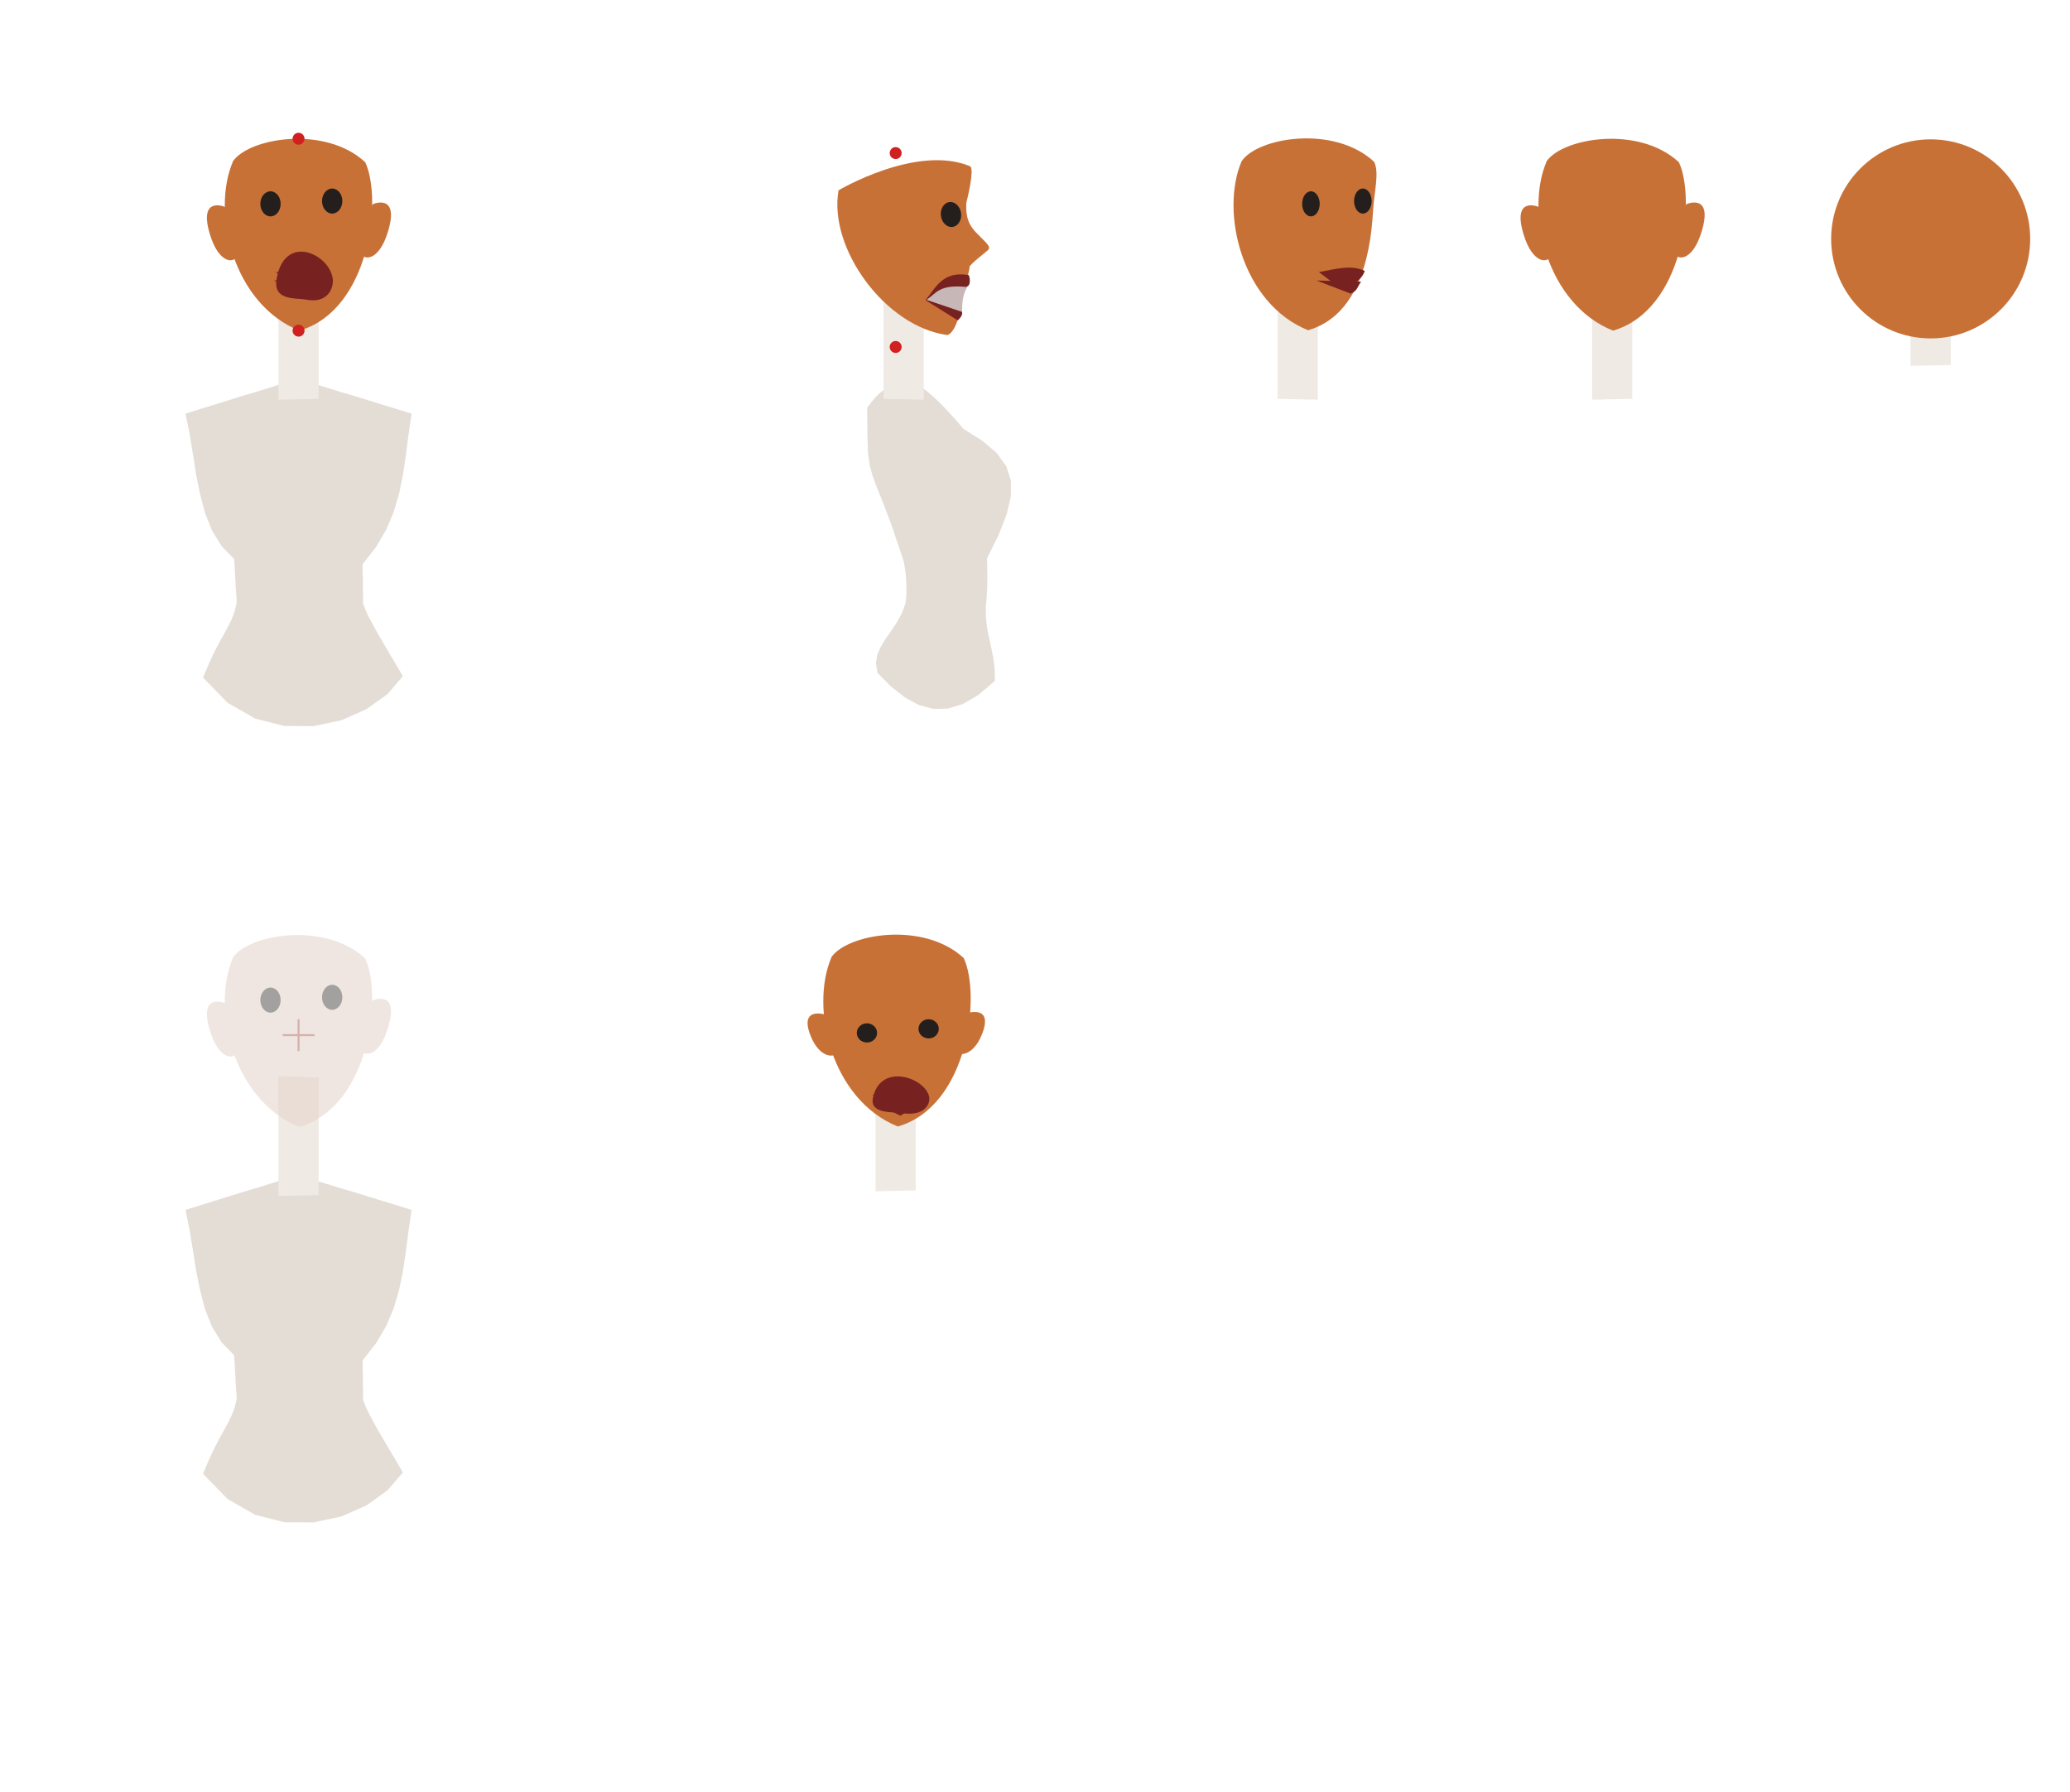
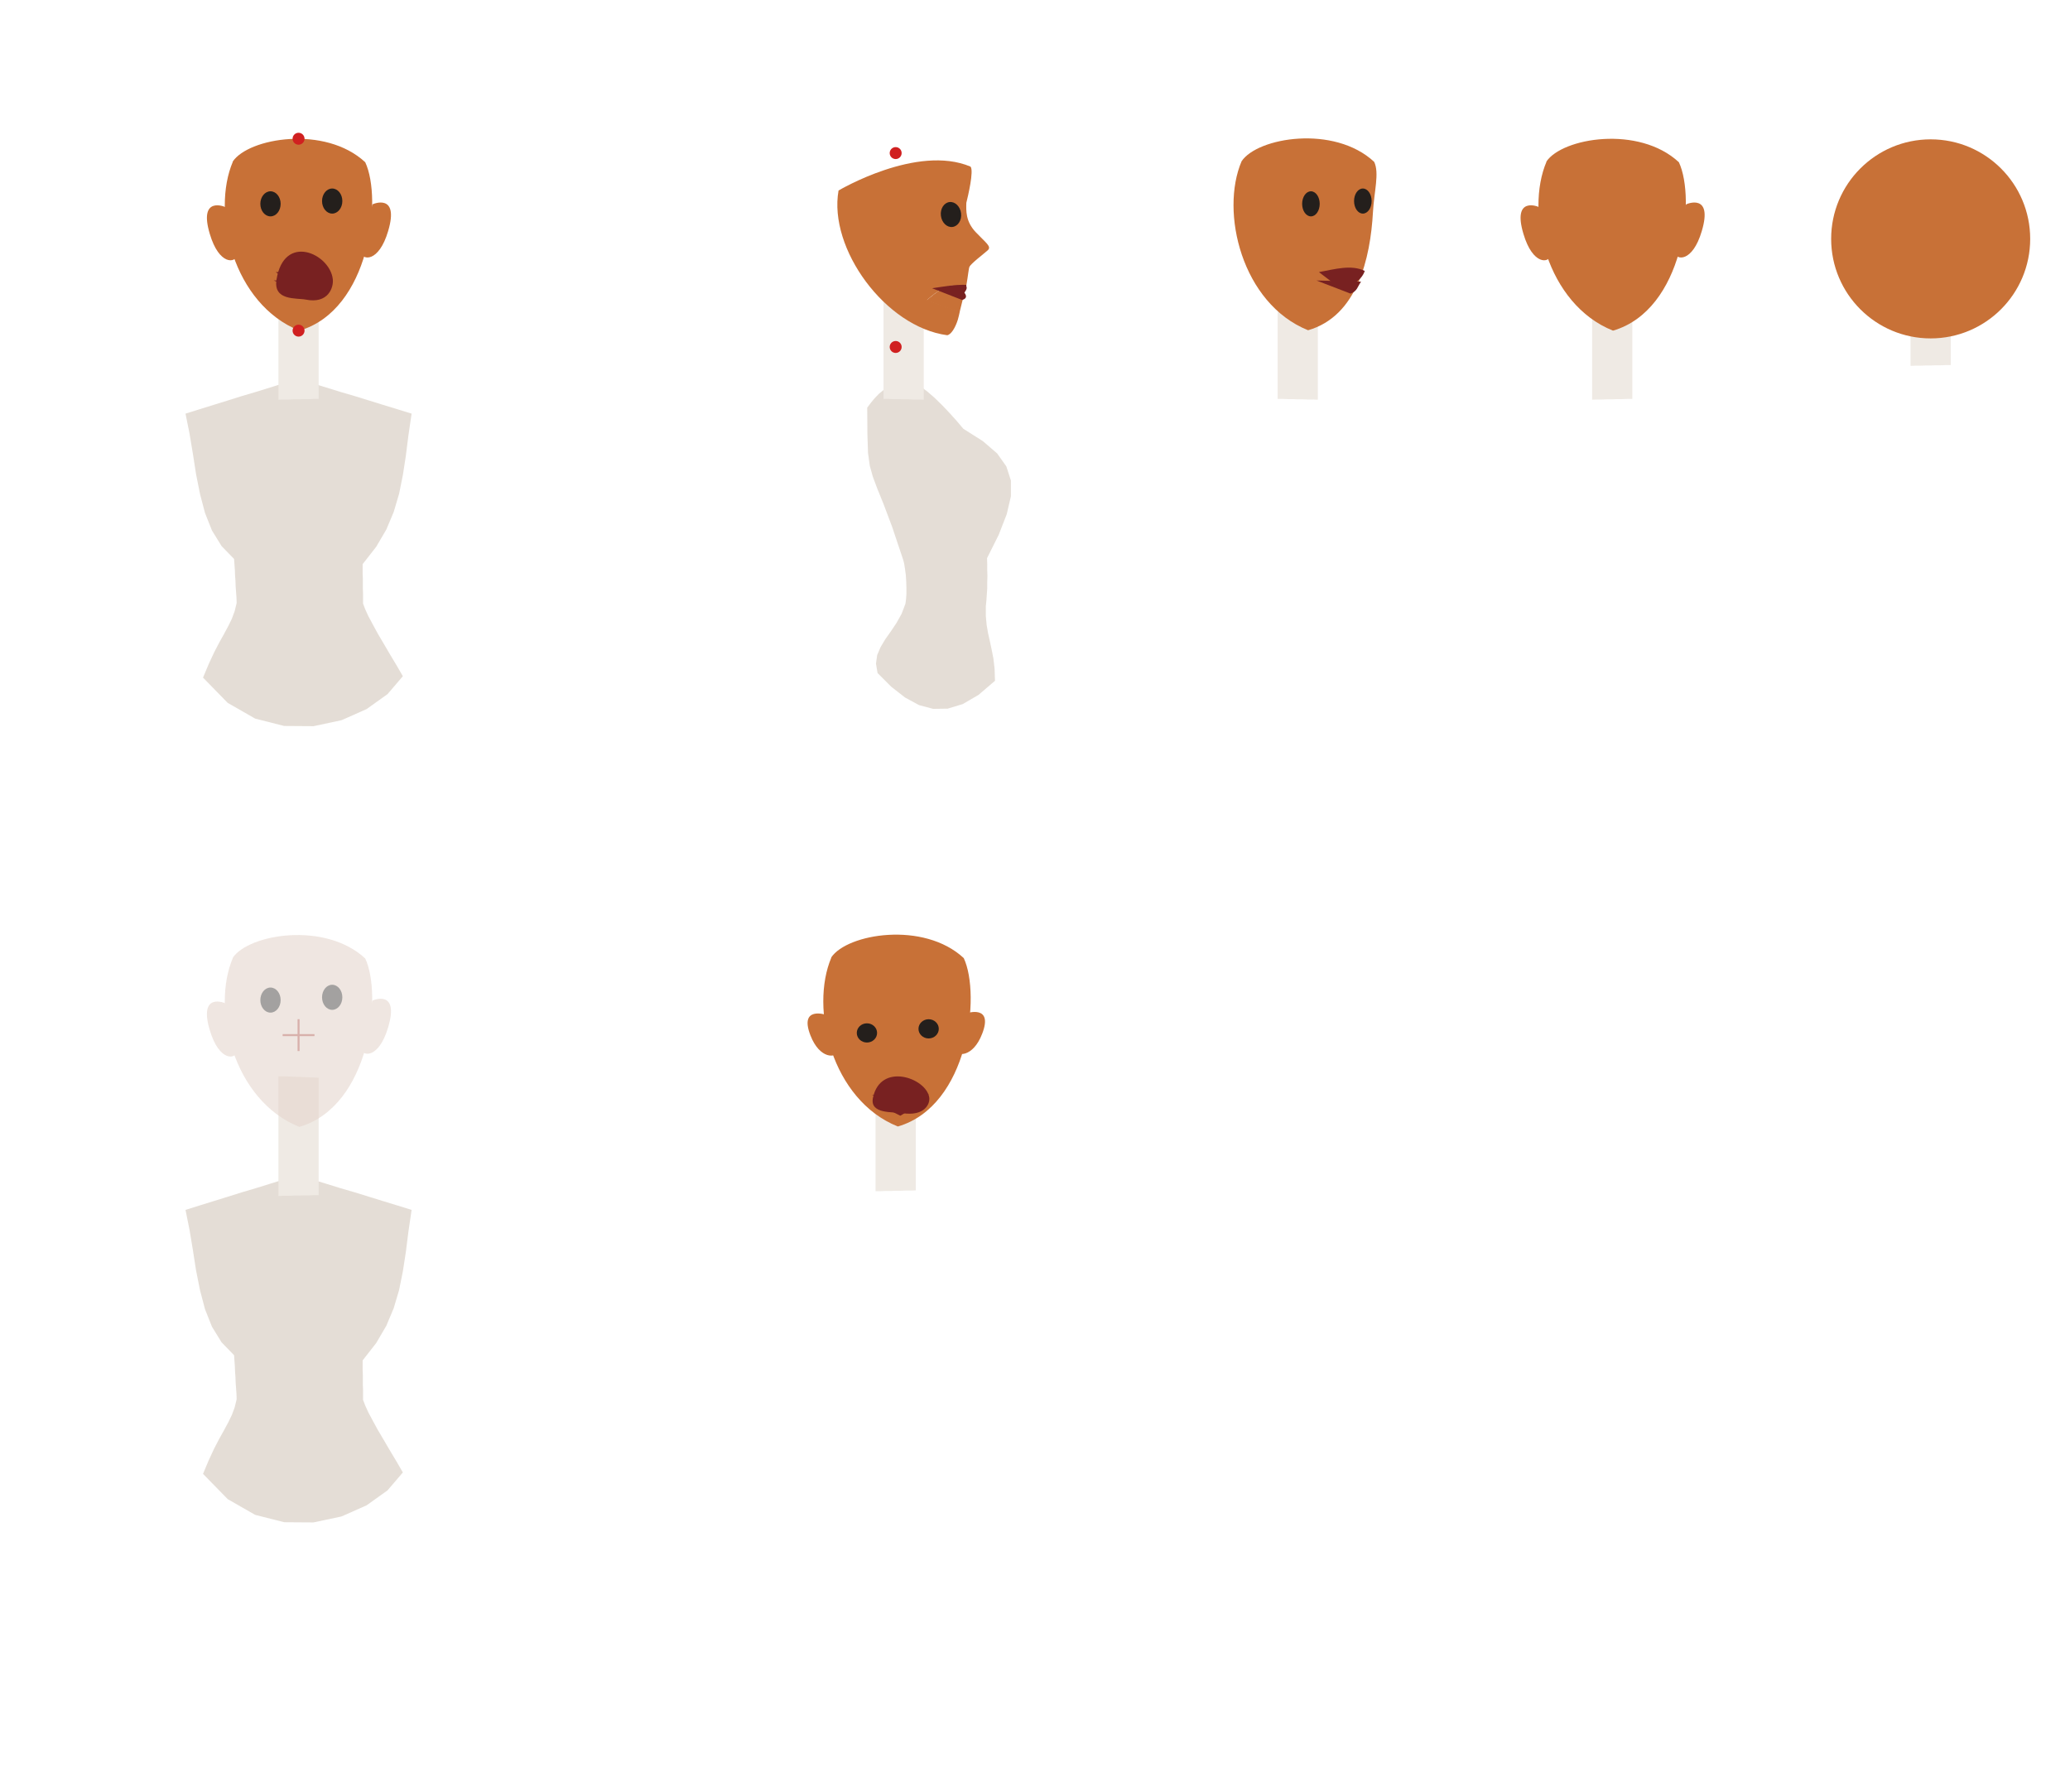
<svg xmlns="http://www.w3.org/2000/svg" width="2080" height="1800" viewBox="-1.5 -1.2 10.4 9" version="1.1" id="svg747" xml:space="preserve">
  <defs id="defs751" />
  <g id="g48">
    <g opacity="0.7" id="g8">
      <path d="M-0.568 0.878L-0.498 0.856L-0.427 0.834L-0.356 0.812L-0.286 0.79L-0.215 0.769L-0.144 0.747L-0.074 0.725L-0.003 0.703L0.068 0.725L0.14 0.747L0.211 0.769L0.283 0.79L0.354 0.812L0.425 0.834L0.497 0.856L0.568 0.878L0.552 0.987L0.539 1.09L0.524 1.187L0.505 1.281L0.478 1.372L0.441 1.46L0.39 1.547L0.322 1.634L0.322 1.659L0.322 1.683L0.323 1.708L0.323 1.733L0.323 1.757L0.324 1.782L0.324 1.807L0.324 1.832L0.335 1.861L0.351 1.896L0.373 1.937L0.398 1.983L0.427 2.032L0.458 2.085L0.491 2.14L0.524 2.197L0.447 2.287L0.342 2.362L0.216 2.418L0.075 2.448L-0.072 2.447L-0.218 2.41L-0.356 2.331L-0.48 2.204L-0.451 2.135L-0.424 2.077L-0.398 2.027L-0.374 1.984L-0.353 1.945L-0.335 1.908L-0.321 1.87L-0.311 1.829L-0.312 1.801L-0.314 1.774L-0.316 1.746L-0.317 1.719L-0.319 1.691L-0.32 1.664L-0.322 1.636L-0.324 1.608L-0.387 1.543L-0.435 1.465L-0.47 1.377L-0.495 1.282L-0.515 1.182L-0.531 1.079L-0.548 0.977Z" fill="#d9cfc4" />
      <path d="M-0.101 0.808L-0.101 0.733L-0.101 0.657L-0.101 0.582L-0.101 0.507L-0.101 0.432L-0.101 0.357L-0.101 0.282L-0.101 0.207L-0.076 0.207L-0.05 0.208L-0.025 0.209L0 0.21L0.025 0.211L0.05 0.212L0.076 0.213L0.101 0.214L0.101 0.287L0.101 0.361L0.101 0.435L0.101 0.509L0.101 0.582L0.101 0.656L0.101 0.73L0.101 0.804L0.076 0.804L0.051 0.805L0.025 0.805L0 0.806L-0.025 0.806L-0.051 0.807L-0.076 0.807Z" fill="#e8e1d9" />
      <path d="M-0.08 0H0.08M0 -0.08V0.08" stroke="#b04040" stroke-width="0.01" fill="none" />
    </g>
    <g id="g16">
      <path style="fill:#c87137;fill-opacity:1;stroke-width:0.015" d="m -0.331,-0.388 c 0.08,-0.12 0.465,-0.184 0.666,0.003 0.087,0.185 0.024,0.743 -0.331,0.846 -0.333,-0.133 -0.443,-0.594 -0.334,-0.849 z" id="path10" />
      <path style="fill:#c87137;fill-opacity:1;stroke-width:0.015" d="m 0.312,0.066 0.059,-0.239 c 9.196e-4,-0.002 0.137,-0.06 0.079,0.134 -0.047,0.159 -0.131,0.148 -0.138,0.105 z" id="path12" />
      <path style="fill:#c87137;fill-opacity:1;stroke-width:0.015" d="m -0.308,0.08 -0.059,-0.239 c -9.204e-4,-0.002 -0.137,-0.06 -0.079,0.134 0.047,0.159 0.131,0.148 0.138,0.105 z" id="path14" />
    </g>
    <g id="g22">
      <ellipse style="fill:#241f1c;stroke-width:0.015" cx="-0.141" cy="-0.176" rx="0.051" ry="0.063" id="ellipse18" />
      <ellipse style="fill:#241f1c;stroke-width:0.015" cx="0.169" cy="-0.19" rx="0.051" ry="0.063" id="ellipse20" />
    </g>
    <g id="g28">
      <g id="g26">
        <path style="fill:#782121;fill-opacity:1;stroke-width:0.015" d="m -0.125,0.209 0.288,-0.004 -0.13,0.068 z" id="path24" />
      </g>
    </g>
    <g id="g34">
      <g id="g32">
        <path style="fill:#782121;fill-opacity:1;stroke-width:0.015" d="m -0.115,0.167 0.257,-0.006 -0.122,0.095 z" id="path30" />
      </g>
    </g>
    <g id="g40">
      <g id="g38">
        <path style="fill:#782121;fill-opacity:1;stroke-width:0.015" d="M -0.111,0.206 C -0.074,-0.032 0.157,0.074 0.172,0.202 0.177,0.243 0.15,0.328 0.036,0.305 -0.011,0.296 -0.127,0.312 -0.111,0.206 Z" id="path36" />
      </g>
    </g>
    <g id="g46">
      <circle cx="0" cy="-0.503" r="0.03" fill="#d02020" id="circle42" />
      <circle cx="0" cy="0.461" r="0.03" fill="#d02020" id="circle44" />
    </g>
  </g>
  <g transform="translate(3 0)" id="g96">
    <g opacity="0.7" id="g56">
      <path d="M0.34 0.954L0.307 0.915L0.271 0.875L0.233 0.835L0.195 0.798L0.158 0.766L0.123 0.74L0.093 0.723L0.068 0.718L0.028 0.721L-0.006 0.73L-0.036 0.743L-0.062 0.76L-0.085 0.779L-0.106 0.801L-0.125 0.824L-0.143 0.848L-0.142 0.983L-0.139 1.075L-0.13 1.14L-0.115 1.194L-0.093 1.253L-0.061 1.332L-0.018 1.446L0.038 1.613L0.043 1.633L0.047 1.659L0.051 1.689L0.053 1.722L0.054 1.754L0.054 1.784L0.052 1.811L0.049 1.833L0.03 1.883L0.005 1.928L-0.023 1.97L-0.052 2.011L-0.076 2.051L-0.093 2.091L-0.099 2.134L-0.091 2.181L-0.022 2.25L0.047 2.304L0.117 2.342L0.188 2.361L0.261 2.36L0.337 2.337L0.416 2.291L0.499 2.22L0.497 2.16L0.491 2.108L0.482 2.062L0.473 2.02L0.464 1.98L0.457 1.939L0.453 1.895L0.453 1.845L0.456 1.815L0.458 1.785L0.46 1.755L0.46 1.725L0.461 1.695L0.46 1.665L0.46 1.635L0.459 1.604L0.518 1.486L0.558 1.383L0.579 1.293L0.579 1.214L0.556 1.143L0.51 1.078L0.438 1.016Z" fill="#d9cfc4" />
      <path d="M0.141 0.808L0.141 0.733L0.141 0.657L0.141 0.582L0.141 0.507L0.141 0.432L0.141 0.357L0.141 0.282L0.141 0.207L0.116 0.207L0.09 0.208L0.065 0.209L0.04 0.21L0.015 0.211L-0.01 0.212L-0.036 0.213L-0.061 0.214L-0.061 0.287L-0.061 0.361L-0.061 0.435L-0.061 0.509L-0.061 0.582L-0.061 0.656L-0.061 0.73L-0.061 0.804L-0.036 0.804L-0.011 0.805L0.015 0.805L0.04 0.806L0.065 0.806L0.091 0.807L0.116 0.807Z" fill="#e8e1d9" />
      <path d="M-0.08 0H0.08M0 -0.08V0.08" stroke="#b04040" stroke-width="0.01" fill="none" />
    </g>
    <g id="g62">
-       <path style="fill:#c87137;fill-opacity:1;stroke:none;stroke-width:0.01;stroke-opacity:1" d="m -1.624,-0.363 c 0.018,0.02 -0.013,0.15 -0.021,0.182 -0.001,0.039 -0.004,0.093 0.047,0.147 0.051,0.054 0.081,0.072 0.061,0.091 -0.02,0.018 -0.085,0.067 -0.092,0.083 0.003,0.007 -0.017,0.077 -0.035,0.152 -0.01,0.041 -0.013,0.08 -0.024,0.114 -0.013,0.041 -0.034,0.074 -0.053,0.077 -0.31,-0.041 -0.598,-0.435 -0.546,-0.727 0,0 0.394,-0.234 0.663,-0.12 z" id="path1100" transform="translate(2)" />
+       <path style="fill:#c87137;fill-opacity:1;stroke:none;stroke-width:0.01;stroke-opacity:1" d="m -1.624,-0.363 c 0.018,0.02 -0.013,0.15 -0.021,0.182 -0.001,0.039 -0.004,0.093 0.047,0.147 0.051,0.054 0.081,0.072 0.061,0.091 -0.02,0.018 -0.085,0.067 -0.092,0.083 -0.004,0.005 -0.007,0.044 -0.016,0.094 -0.098,-0.016 -0.148,0.032 -0.198,0.073 l 0.165,0.059 c -0.003,0.014 -0.006,0.028 -0.01,0.041 -0.013,0.041 -0.034,0.074 -0.053,0.077 -0.31,-0.041 -0.598,-0.435 -0.546,-0.727 0,0 0.394,-0.234 0.663,-0.12 z" id="path1100" transform="translate(2)" />
    </g>
    <g id="g68">
      <g transform="rotate(-6.822044,-0.00126443,0.6195179)" id="g66">
        <ellipse style="fill:#241f1c;stroke-width:0.015" cx="0.364" cy="-0.084" rx="0.051" ry="0.063" id="ellipse64" />
      </g>
    </g>
-     <g id="g74" style="display:none">
-       <g transform="matrix(0.9929199,-0.08436695,0.1187859,0.7052151,-0.1041606,0.0877478)" id="g72" style="stroke-width:1.187">
-         <path style="fill:#782121;fill-opacity:1;stroke-width:0.018" d="m 0.273,0.224 0.14,0.1 c 0.028,-0.008 0.021,-0.032 0.012,-0.051 0.031,-0.011 0.018,-0.036 0.021,-0.053 -0.059,-0.01 -0.116,-4.428e-4 -0.174,0.003 z" id="path70" />
-       </g>
+     <g id="g74" style="display:inline">
+       <path style="fill:#c87137;fill-opacity:1;stroke:none;stroke-width:0.01" d="M 0.355,0.232 0.321,0.369 0.154,0.309 C 0.2,0.275 0.253,0.214 0.355,0.232 Z" id="path1227" />
+       <path style="fill:#782121;fill-opacity:1;stroke-width:0.015" d="m 0.183,0.248 0.151,0.059 c 0.027,-0.008 0.021,-0.024 0.011,-0.037 0.021,-0.026 0.007,-0.03 0.01,-0.039 -0.06,-0.002 -0.115,0.009 -0.172,0.017 z" id="path70" />
    </g>
    <g id="g80" style="display:none">
-       <g transform="matrix(0.9929199,-0.1201097,0.1187859,1.003985,-0.105534,0.03611114)" id="g72-4" style="stroke-width:0.994">
-         <path style="fill:#782121;fill-opacity:1;stroke-width:0.015" d="m 0.273,0.224 0.14,0.1 c 0.028,-0.008 0.021,-0.032 0.012,-0.051 0.031,-0.011 0.018,-0.036 0.021,-0.053 -0.059,-0.01 -0.116,-4.428e-4 -0.174,0.003 z" id="path70-3" />
-       </g>
-     </g>
-     <g id="g88">
-       <g transform="rotate(-6.82204,0.5158848,0.9438538)" id="g86">
-         <path style="fill:#782121;fill-opacity:1;stroke-width:0.015" d="m 0.228,0.269 0.149,0.12 c 0.016,-0.012 0.029,-0.025 0.026,-0.042 0.005,-0.044 -0.004,-0.091 0.04,-0.121 0.016,-0.003 0.022,-0.029 0.016,-0.056 C 0.331,0.13 0.283,0.217 0.228,0.269 Z" id="path82" />
-         <path style="display:inline;fill:#c8b7b7;fill-opacity:1;stroke-width:0.019" d="m 0.228,0.269 0.153,0.123 c 0.009,-0.077 0.022,-0.155 0.05,-0.209 -0.129,-0.041 -0.149,0.034 -0.203,0.087 z" transform="matrix(1.0683,0.05780329,0.0578033,0.5920427,-0.02615222,0.09524794)" id="path84" />
-       </g>
+       <path style="fill:#782121;fill-opacity:1;stroke:none;stroke-width:0.01" d="m 0.154,0.308 c 0.051,-0.054 0.096,-0.082 0.17,-0.081 l 0.03,0.005 c 0.008,0.019 0.002,0.032 -0.007,0.051 0,0 -0.057,-0.013 -0.081,-0.01 -0.024,0.004 -0.094,0.027 -0.094,0.027 0.056,0.011 0.118,0.017 0.156,0.024 0.012,0.013 0.006,0.028 -0.008,0.044 0,0 -0.094,-0.032 -0.102,-0.033 -0.008,-0.002 -0.064,-0.028 -0.064,-0.028 z" id="path1225" />
+     </g>
+     <g id="g88" style="display:none">
+       <path style="fill:#782121;fill-opacity:1;stroke:none;stroke-width:0.01" d="m 0.15,0.307 c 0,0 0.036,-0.043 0.04,-0.048 0.005,-0.005 0.043,-0.056 0.069,-0.067 0.027,-0.011 0.109,-0.011 0.109,-0.011 0.008,0.024 7.8655e-4,0.044 -0.008,0.059 -0.061,-0.006 -0.111,-1.8573e-4 -0.161,0.037 -0.013,0.01 -0.043,0.029 -0.043,0.029 0,0 0.046,0.013 0.064,0.016 0.018,0.003 0.11,0.04 0.11,0.04 0.008,0.01 0.003,0.043 -0.02,0.045 C 0.308,0.407 0.249,0.367 0.238,0.357 0.227,0.347 0.152,0.313 0.152,0.313 Z" id="path1031" />
    </g>
    <g id="g94">
      <circle cx="0" cy="-0.431" r="0.03" fill="#d02020" id="circle90" />
      <circle cx="0" cy="0.543" r="0.03" fill="#d02020" id="circle92" />
    </g>
  </g>
  <g transform="translate(0 4)" id="g134">
    <g opacity="0.7" id="g120">
      <path d="M-0.568 0.878L-0.498 0.856L-0.427 0.834L-0.356 0.812L-0.286 0.79L-0.215 0.769L-0.144 0.747L-0.074 0.725L-0.003 0.703L0.068 0.725L0.14 0.747L0.211 0.769L0.283 0.79L0.354 0.812L0.425 0.834L0.497 0.856L0.568 0.878L0.552 0.987L0.539 1.09L0.524 1.187L0.505 1.281L0.478 1.372L0.441 1.46L0.39 1.547L0.322 1.634L0.322 1.659L0.322 1.683L0.323 1.708L0.323 1.733L0.323 1.757L0.324 1.782L0.324 1.807L0.324 1.832L0.335 1.861L0.351 1.896L0.373 1.937L0.398 1.983L0.427 2.032L0.458 2.085L0.491 2.14L0.524 2.197L0.447 2.287L0.342 2.362L0.216 2.418L0.075 2.448L-0.072 2.447L-0.218 2.41L-0.356 2.331L-0.48 2.204L-0.451 2.135L-0.424 2.077L-0.398 2.027L-0.374 1.984L-0.353 1.945L-0.335 1.908L-0.321 1.87L-0.311 1.829L-0.312 1.801L-0.314 1.774L-0.316 1.746L-0.317 1.719L-0.319 1.691L-0.32 1.664L-0.322 1.636L-0.324 1.608L-0.387 1.543L-0.435 1.465L-0.47 1.377L-0.495 1.282L-0.515 1.182L-0.531 1.079L-0.548 0.977Z" fill="#d9cfc4" />
      <path d="M-0.101 0.808L-0.101 0.733L-0.101 0.657L-0.101 0.582L-0.101 0.507L-0.101 0.432L-0.101 0.357L-0.101 0.282L-0.101 0.207L-0.076 0.207L-0.05 0.208L-0.025 0.209L0 0.21L0.025 0.211L0.05 0.212L0.076 0.213L0.101 0.214L0.101 0.287L0.101 0.361L0.101 0.435L0.101 0.509L0.101 0.582L0.101 0.656L0.101 0.73L0.101 0.804L0.076 0.804L0.051 0.805L0.025 0.805L0 0.806L-0.025 0.806L-0.051 0.807L-0.076 0.807Z" fill="#e8e1d9" />
      <path d="M-0.08 0H0.08M0 -0.08V0.08" stroke="#b04040" stroke-width="0.01" fill="none" />
      <g opacity="0.6">
        <g>
          <path style="fill:#d9c3b6;fill-opacity:1;stroke-width:0.015" d="m -0.331,-0.388 c 0.08,-0.12 0.465,-0.184 0.666,0.003 0.087,0.185 0.024,0.743 -0.331,0.846 -0.333,-0.133 -0.443,-0.594 -0.334,-0.849 z" />
          <path style="fill:#d9c3b6;fill-opacity:1;stroke-width:0.015" d="m 0.312,0.066 0.059,-0.239 c 9.196e-4,-0.002 0.137,-0.06 0.079,0.134 -0.047,0.159 -0.131,0.148 -0.138,0.105 z" />
          <path style="fill:#d9c3b6;fill-opacity:1;stroke-width:0.015" d="m -0.308,0.08 -0.059,-0.239 c -9.204e-4,-0.002 -0.137,-0.06 -0.079,0.134 0.047,0.159 0.131,0.148 0.138,0.105 z" />
        </g>
        <g>
          <ellipse style="fill:#241f1c;stroke-width:0.015" cx="-0.141" cy="-0.176" rx="0.051" ry="0.063" />
          <ellipse style="fill:#241f1c;stroke-width:0.015" cx="0.169" cy="-0.19" rx="0.051" ry="0.063" />
        </g>
      </g>
    </g>
    <g id="g122" />
    <g id="g124" />
    <g id="g126" />
    <g id="g128" />
    <g id="g130" />
    <g id="g132" />
  </g>
  <g transform="translate(3 4)" id="g488">
    <g opacity="0.7" id="g140">
      <path d="M-0.101 0.784L-0.101 0.709L-0.101 0.634L-0.101 0.559L-0.101 0.484L-0.101 0.409L-0.101 0.333L-0.101 0.258L-0.101 0.183L-0.076 0.184L-0.05 0.185L-0.025 0.186L0 0.187L0.025 0.188L0.05 0.188L0.076 0.189L0.101 0.19L0.101 0.264L0.101 0.338L0.101 0.411L0.101 0.485L0.101 0.559L0.101 0.633L0.101 0.707L0.101 0.78L0.076 0.781L0.051 0.781L0.025 0.782L0 0.782L-0.025 0.783L-0.051 0.783L-0.076 0.784Z" fill="#e8e1d9" />
      <path d="M-0.08 0H0.08M0 -0.08V0.08" stroke="#b04040" stroke-width="0.01" fill="none" />
    </g>
    <g id="front-down-skin" transform="translate(0,-0.11)">
      <g transform="matrix(1,0,0,0.766,0.0177966,0.1305051)" id="g399">
        <g id="g397">
          <path style="fill:#c87137;fill-opacity:1;stroke-width:0.015" d="m -0.308,0.08 -0.059,-0.239 c -9.204e-4,-0.002 -0.137,-0.06 -0.079,0.134 0.047,0.159 0.131,0.148 0.138,0.105 z" id="path395" />
        </g>
      </g>
      <g transform="matrix(1,0,0,0.766,-0.015572,0.133472)" id="g405">
        <g id="g403">
          <path style="fill:#c87137;fill-opacity:1;stroke-width:0.015" d="m 0.312,0.066 0.059,-0.239 c 9.196e-4,-0.002 0.137,-0.06 0.079,0.134 -0.047,0.159 -0.131,0.148 -0.138,0.105 z" id="path401" />
        </g>
      </g>
      <path style="fill:#c87137;fill-opacity:1;stroke-width:0.015" d="m -0.324,-0.28 c 0.08,-0.12 0.465,-0.184 0.666,0.003 0.087,0.185 0.024,0.743 -0.331,0.846 -0.333,-0.133 -0.443,-0.594 -0.334,-0.849 z" id="path10-6" />
    </g>
    <g id="front-down-eyes" transform="translate(0,-0.11)">
      <g id="g450" transform="translate(-0.0033846,-0.00842686)">
        <g transform="matrix(1,0,0,0.766,0,0.2324)" id="g448">
          <g id="g446">
            <ellipse style="fill:#241f1c;stroke-width:0.015" cx="0.169" cy="-0.19" rx="0.051" ry="0.063" id="ellipse444" />
          </g>
        </g>
      </g>
      <g id="g458" transform="translate(-0.0033846,-0.00842686)">
        <g transform="matrix(1,0,0,0.766,0,0.2422)" id="g456">
          <g id="g454">
            <ellipse style="fill:#241f1c;stroke-width:0.015" cx="-0.141" cy="-0.176" rx="0.051" ry="0.063" id="ellipse452" />
          </g>
        </g>
      </g>
    </g>
    <g id="front-down-mouth-1" transform="translate(0,-0.11)">
      <g id="g467" transform="translate(0.0050423,-0.01011223)">
        <g transform="matrix(1,0,0,0.766,0,0.26)" id="g465">
          <g id="g463">
            <path style="fill:#782121;fill-opacity:1;stroke-width:0.015" d="m -0.125,0.209 0.288,-0.004 -0.13,0.068 z" id="path461" />
          </g>
        </g>
      </g>
    </g>
    <g id="front-down-mouth-2" transform="translate(0,-0.11)">
      <g id="g476" transform="translate(0.0033569,0.05393187)">
        <g transform="matrix(1,0,0,0.766,0,0.2649)" id="g474">
          <g id="g472">
            <path style="fill:#782121;fill-opacity:1;stroke-width:0.015" d="m -0.115,0.167 0.257,-0.006 -0.122,0.095 z" id="path470" />
          </g>
        </g>
      </g>
    </g>
    <g id="front-down-mouth-3" transform="translate(0,-0.11)">
      <g id="g485" transform="translate(-0.0033846,0.00842686)">
        <g transform="matrix(1,0,0,0.766,0,0.2598)" id="g483">
          <g id="g481">
            <path style="fill:#782121;fill-opacity:1;stroke-width:0.015" d="M -0.111,0.206 C -0.074,-0.032 0.157,0.074 0.172,0.202 0.177,0.243 0.15,0.328 0.036,0.305 -0.011,0.296 -0.127,0.312 -0.111,0.206 Z" id="path479" />
          </g>
        </g>
      </g>
    </g>
  </g>
  <g id="quarter" transform="translate(5 0)">
    <g opacity="0.7" id="g494">
      <path d="M0.121 0.808L0.121 0.733L0.121 0.657L0.121 0.582L0.121 0.507L0.121 0.432L0.121 0.357L0.121 0.282L0.121 0.207L0.096 0.207L0.07 0.208L0.045 0.209L0.02 0.21L-0.005 0.211L-0.03 0.212L-0.056 0.213L-0.081 0.214L-0.081 0.287L-0.081 0.361L-0.081 0.435L-0.081 0.509L-0.081 0.582L-0.081 0.656L-0.081 0.73L-0.081 0.804L-0.056 0.804L-0.031 0.805L-0.005 0.805L0.02 0.806L0.045 0.806L0.071 0.807L0.096 0.807Z" fill="#e8e1d9" />
      <path d="M-0.08 0H0.08M0 -0.08V0.08" stroke="#b04040" stroke-width="0.01" fill="none" />
    </g>
    <g id="quarter-skin">
      <path style="fill:#c87137;fill-opacity:1;stroke-width:0.015" d="m 4.738,-0.39 c 0.08,-0.12 0.465,-0.184 0.666,0.003 0.027,0.056 -2.248e-4,0.149 -0.006,0.252 C 5.385,0.098 5.319,0.388 5.072,0.459 4.739,0.325 4.629,-0.135 4.738,-0.39 Z" id="path10-9" transform="translate(-5)" />
    </g>
    <g id="quarter-eyes">
      <g id="g708" transform="translate(0.02)">
        <g transform="matrix(0.866,0,0,1,0.1808,0)" id="g706">
          <g id="g704">
            <ellipse style="fill:#241f1c;stroke-width:0.015" cx="0.169" cy="-0.19" rx="0.051" ry="0.063" id="ellipse702" />
          </g>
        </g>
      </g>
      <g id="g716" transform="translate(0.02)">
        <g transform="matrix(0.866,0,0,1,0.1884,0)" id="g714">
          <g id="g712">
            <ellipse style="fill:#241f1c;stroke-width:0.015" cx="-0.141" cy="-0.176" rx="0.051" ry="0.063" id="ellipse710" />
          </g>
        </g>
      </g>
    </g>
    <g id="quarter-mouth-1">
      <g id="g725" transform="translate(0.02)">
        <g transform="matrix(0.866,0,0,1,0.2022,0)" id="g723">
          <g id="g721">
            <path style="fill:#782121;fill-opacity:1;stroke-width:0.015" d="m -0.125,0.209 0.259,0.006 c -0.021,0.025 -0.022,0.048 -0.061,0.06 z" id="path719" />
          </g>
        </g>
      </g>
    </g>
    <g id="quarter-mouth-2">
      <g id="g734" transform="translate(0.02)">
        <g transform="matrix(0.866,0,0,1,0.2061,0)" id="g732">
          <g id="g730">
            <path style="fill:#782121;fill-opacity:1;stroke-width:0.015" d="m -0.115,0.167 c 0.093,-0.015 0.188,-0.039 0.266,-0.006 -0.022,0.054 -0.08,0.071 -0.131,0.095 z" id="path728" />
          </g>
        </g>
      </g>
    </g>
    <g id="quarter-mouth-3">
      <g id="g743" transform="translate(0.02)" style="display:none">
        <g transform="matrix(0.866,0,0,1,0.2021,0)" id="g741">
          <g id="g739">
            <path style="fill:#782121;fill-opacity:1;stroke-width:0.015" d="M -0.111,0.206 C -0.039,-0.034 0.137,0.072 0.104,0.202 0.094,0.243 0.088,0.328 8.0050574e-4,0.305 -0.035,0.296 -0.142,0.309 -0.111,0.206 Z" id="path737" />
          </g>
        </g>
      </g>
    </g>
  </g>
  <g id="back-view" transform="translate(6.6 0)">
    <g opacity="0.7" id="g161">
      <path d="M-0.101 0.808L-0.101 0.733L-0.101 0.657L-0.101 0.582L-0.101 0.507L-0.101 0.432L-0.101 0.357L-0.101 0.282L-0.101 0.207L-0.076 0.207L-0.05 0.208L-0.025 0.209L0 0.21L0.025 0.211L0.05 0.212L0.076 0.213L0.101 0.214L0.101 0.287L0.101 0.361L0.101 0.435L0.101 0.509L0.101 0.582L0.101 0.656L0.101 0.73L0.101 0.804L0.076 0.804L0.051 0.805L0.025 0.805L0 0.806L-0.025 0.806L-0.051 0.807L-0.076 0.807Z" fill="#e8e1d9" />
      <path d="M-0.08 0H0.08M0 -0.08V0.08" stroke="#b04040" stroke-width="0.01" fill="none" />
    </g>
    <g id="back-view-skin">
      <g id="g169">
        <path style="fill:#c87137;fill-opacity:1;stroke-width:0.015" d="m -0.331,-0.388 c 0.08,-0.12 0.465,-0.184 0.666,0.003 0.087,0.185 0.024,0.743 -0.331,0.846 -0.333,-0.133 -0.443,-0.594 -0.334,-0.849 z" id="path163" />
        <path style="fill:#c87137;fill-opacity:1;stroke-width:0.015" d="m 0.312,0.066 0.059,-0.239 c 9.196e-4,-0.002 0.137,-0.06 0.079,0.134 -0.047,0.159 -0.131,0.148 -0.138,0.105 z" id="path165" />
        <path style="fill:#c87137;fill-opacity:1;stroke-width:0.015" d="m -0.308,0.08 -0.059,-0.239 c -9.204e-4,-0.002 -0.137,-0.06 -0.079,0.134 0.047,0.159 0.131,0.148 0.138,0.105 z" id="path167" />
      </g>
    </g>
  </g>
  <g id="top" transform="translate(8.2 0)">
    <g opacity="0.7" id="g177">
      <path d="M-0.101 0.638L-0.101 0.563L-0.101 0.487L-0.101 0.412L-0.101 0.337L-0.101 0.262L-0.101 0.187L-0.101 0.112L-0.101 0.037L-0.076 0.037L-0.05 0.038L-0.025 0.039L0 0.04L0.025 0.041L0.05 0.042L0.076 0.043L0.101 0.044L0.101 0.117L0.101 0.191L0.101 0.265L0.101 0.339L0.101 0.412L0.101 0.486L0.101 0.56L0.101 0.634L0.076 0.634L0.051 0.635L0.025 0.635L0 0.636L-0.025 0.636L-0.051 0.637L-0.076 0.637Z" fill="#e8e1d9" />
      <path d="M-0.08 0H0.08M0 -0.08V0.08" stroke="#b04040" stroke-width="0.01" fill="none" />
    </g>
    <g id="top-skin">
      <circle cx="0" cy="0" r="0.5" style="fill:#c87137" id="circle179" />
    </g>
  </g>
</svg>
